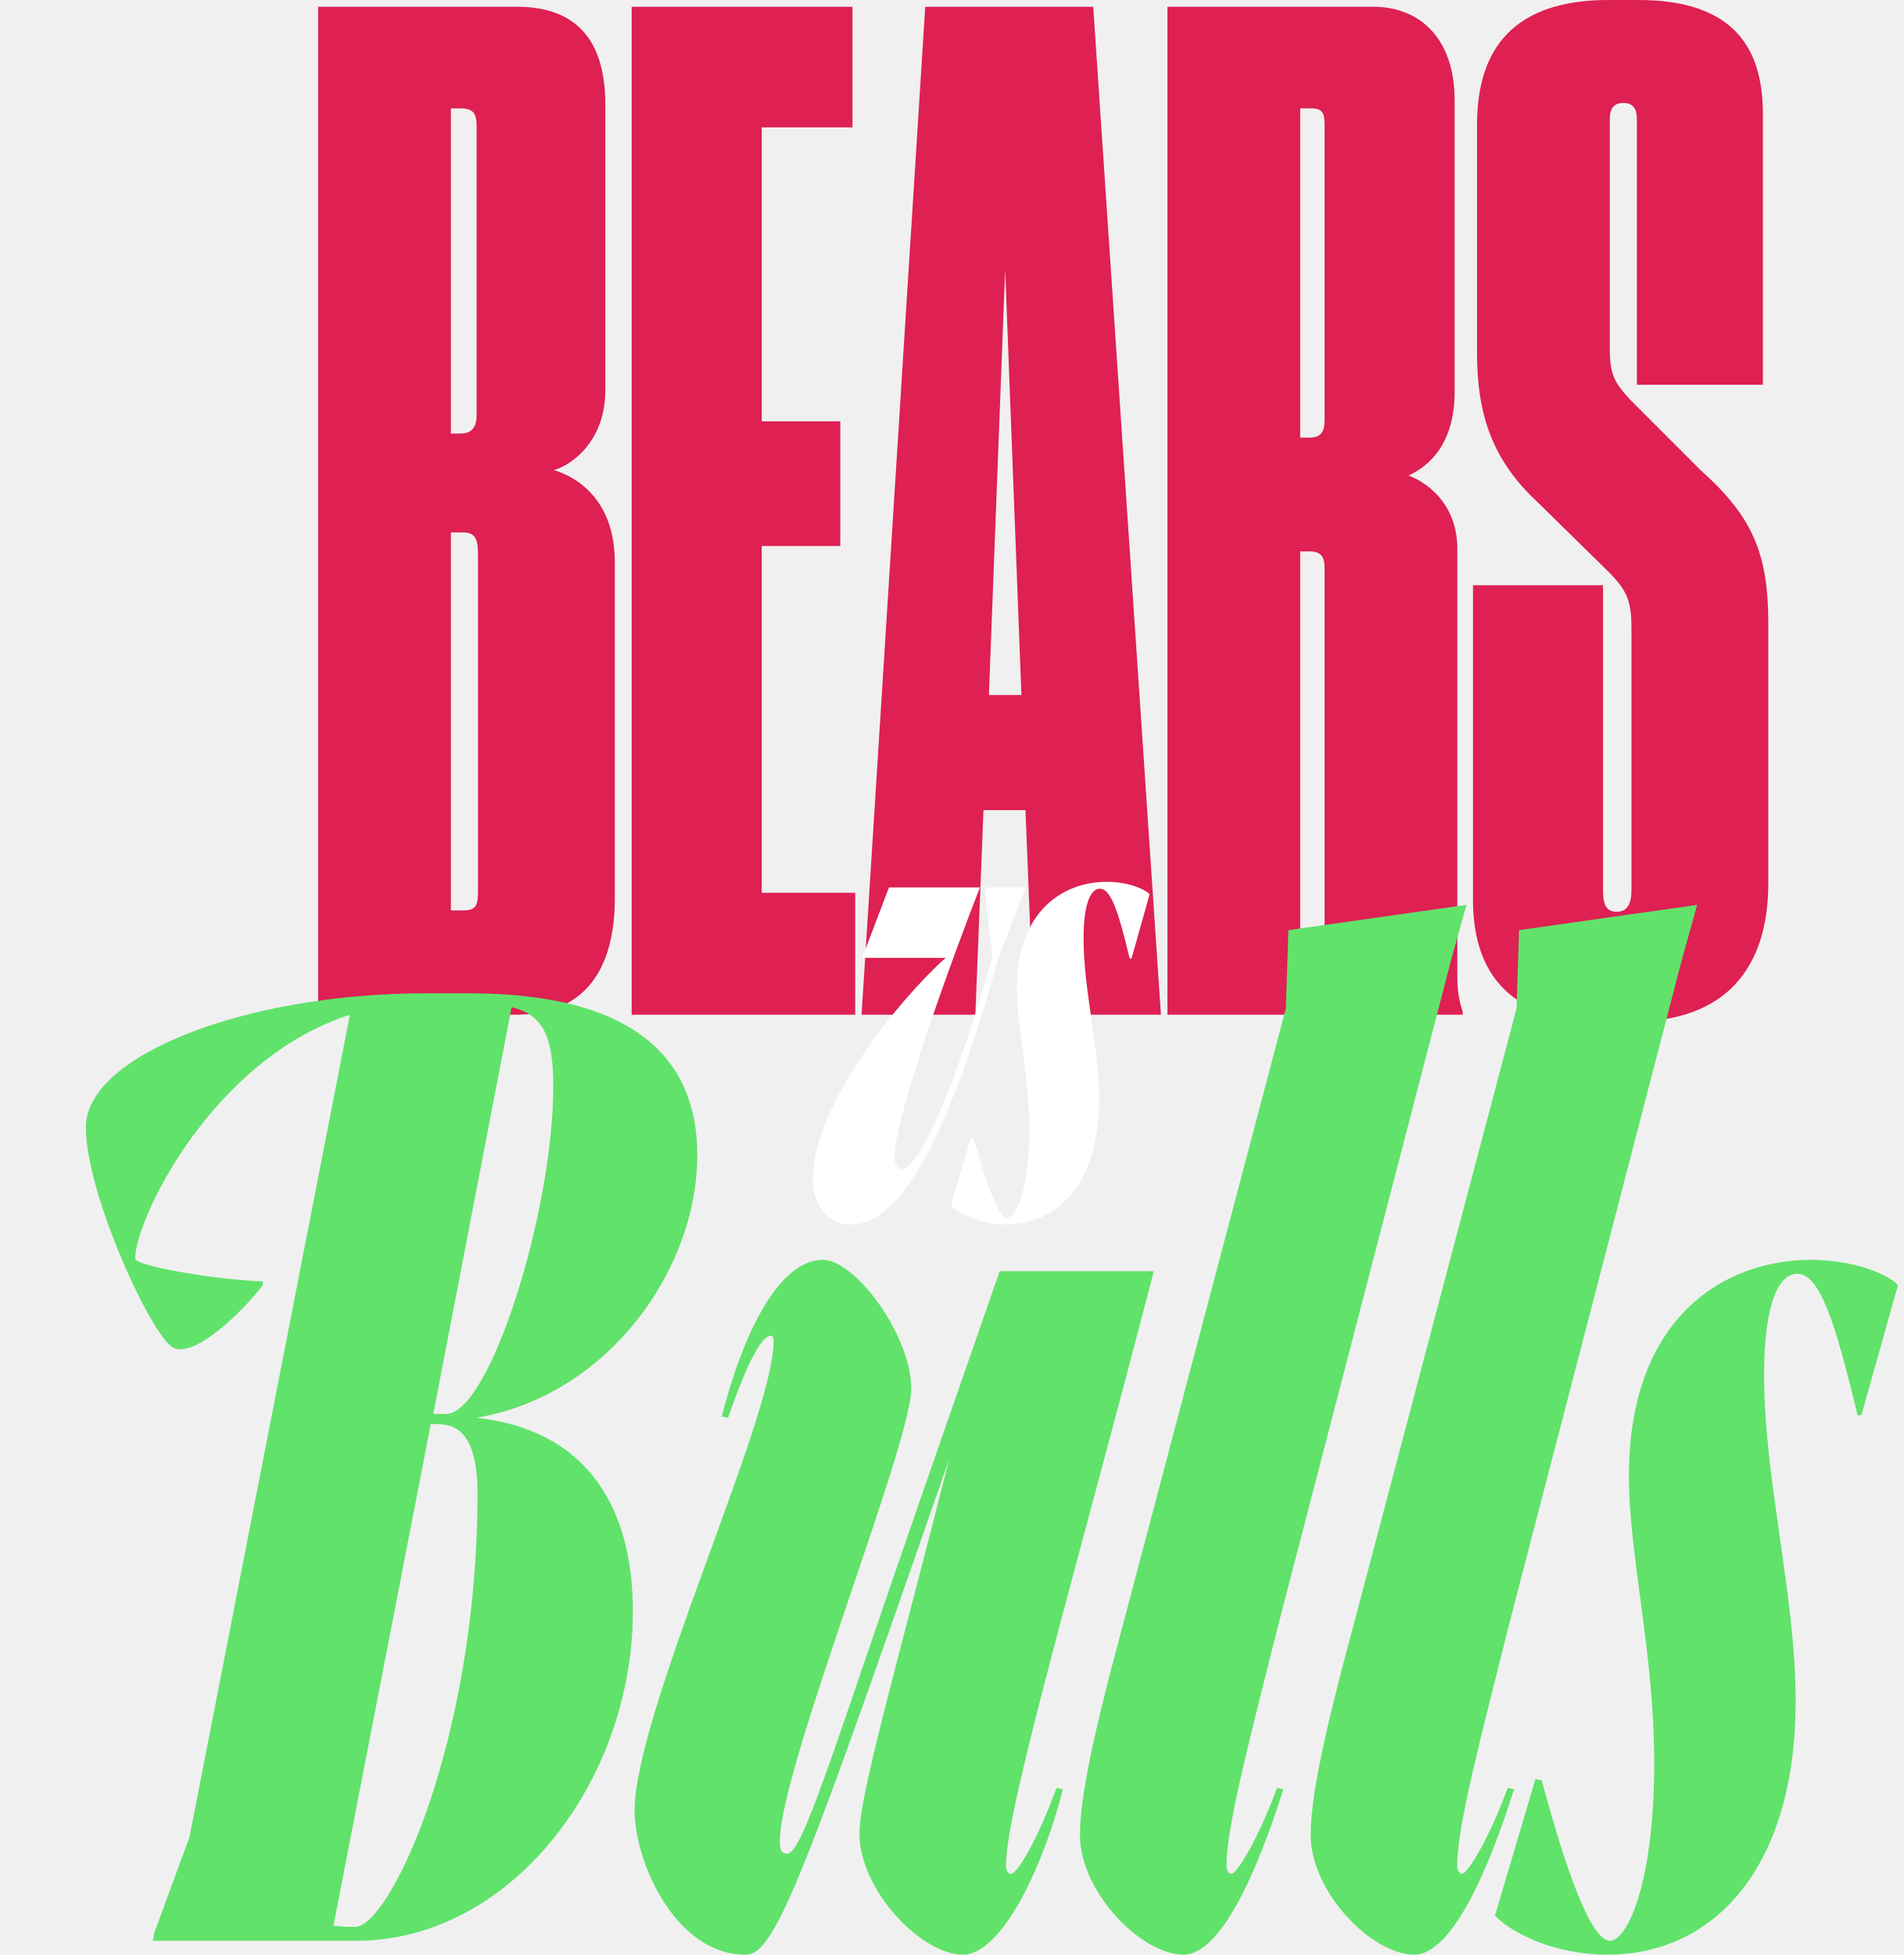
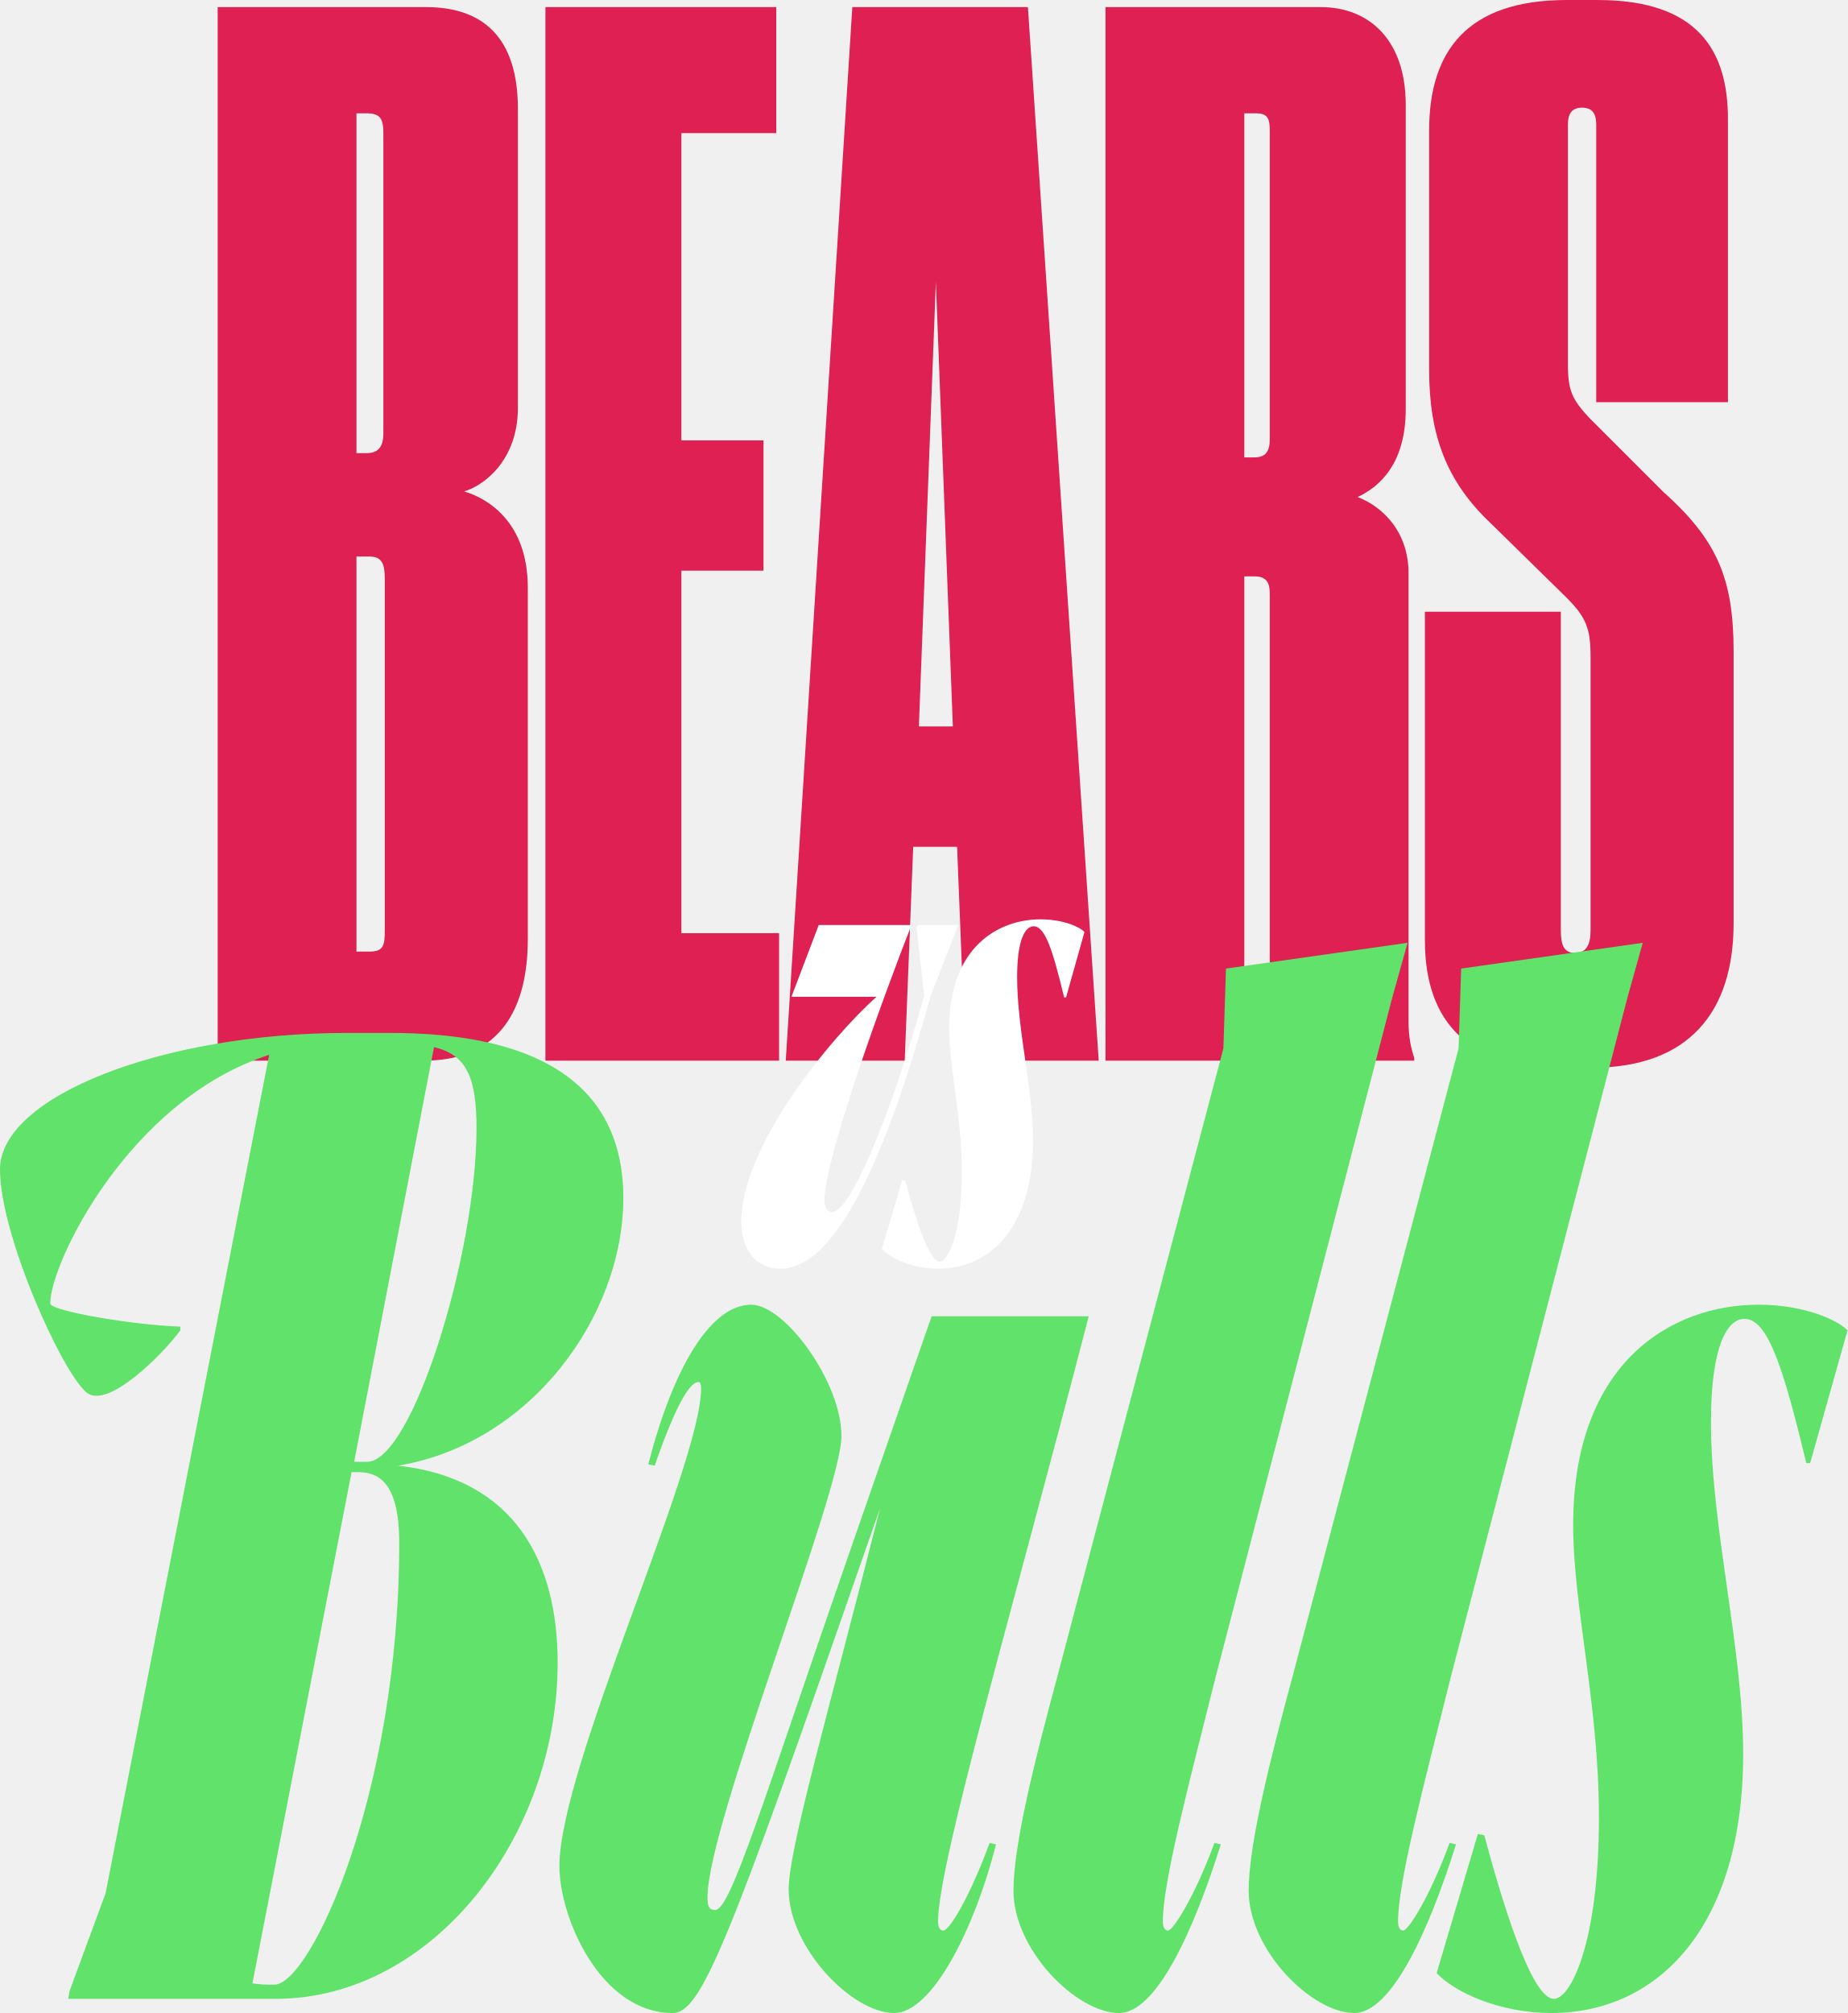
- <svg xmlns="http://www.w3.org/2000/svg" width="333" height="342" viewBox="0 0 333 342" fill="none">
-   <path d="M55.659 177.513V1.185H90.498C99.978 1.185 105.903 6.162 105.903 18.249V68.256C105.903 77.025 100.215 81.291 96.897 82.239C100.926 83.424 107.562 87.453 107.562 98.355V157.131C107.562 170.403 101.637 177.513 90.261 177.513H55.659ZM80.544 18.96H78.885V75.84H80.544C82.44 75.84 83.388 74.892 83.388 72.522V22.278C83.388 19.908 82.914 18.96 80.544 18.96ZM81.018 93.141H78.885V159.264H81.018C83.388 159.264 83.625 158.316 83.625 155.709V96.933C83.625 94.326 83.151 93.141 81.018 93.141ZM110.512 1.185H149.143V22.278H133.264V73.707H147.01V95.511H133.264V156.183H149.617V177.513H110.512V1.185ZM178.699 121.581L175.855 47.163L173.011 121.581H178.699ZM180.832 177.513L179.41 141.726H172.063L170.641 177.513H150.733L161.872 1.185H191.26L203.11 177.513H180.832ZM227.473 18.96V76.551H229.132C231.028 76.551 231.739 75.603 231.739 73.47V22.041C231.739 19.908 231.502 18.96 229.369 18.96H227.473ZM227.473 96.459V177.513H204.247V1.185H240.271C248.329 1.185 254.491 6.636 254.491 17.538V68.493C254.491 77.736 249.988 81.528 246.433 83.187C250.225 84.609 254.965 88.638 254.965 95.985V171.114C254.965 173.721 255.439 175.617 255.913 177.039V177.513H233.398C232.45 176.565 231.739 174.432 231.739 171.825V99.54C231.739 97.881 231.502 96.459 229.132 96.459H227.473ZM280.452 178.698C265.284 178.698 257.7 171.351 257.7 157.368V102.384H280.452V155.709C280.452 158.079 280.926 159.501 282.822 159.501C284.718 159.501 285.429 158.079 285.429 155.709V109.968C285.429 105.228 284.718 103.332 281.4 100.014L268.839 87.69C261.255 80.58 258.411 72.759 258.411 61.857V21.804C258.411 8.532 264.81 -0 281.4 -0H286.614C303.441 -0 308.418 8.532 308.418 19.908V67.308H286.377V20.856C286.377 18.96 285.666 18.012 284.007 18.012C282.348 18.012 281.637 18.96 281.637 20.856V60.909C281.637 65.412 282.348 66.834 285.192 69.915L297.516 82.239C306.522 90.297 309.366 96.696 309.366 109.02V154.524C309.366 169.455 301.782 178.698 285.666 178.698H280.452Z" fill="#DE2053" />
-   <path d="M26.741 339.513L26.962 338.187L33.15 321.391L61.217 177.52C37.128 185.255 23.647 213.322 23.647 220.173C23.647 221.499 38.233 223.93 45.968 224.151V224.814C42.874 229.013 33.371 238.516 29.835 235.422C25.636 231.886 15.028 208.46 15.028 197.189C15.028 184.592 43.095 173.763 74.477 173.763H81.991C114.478 173.763 121.992 188.128 121.992 202.051C121.992 222.383 106.08 244.262 83.317 248.019C103.428 250.229 110.721 264.594 110.721 281.832C110.721 311.667 89.284 339.513 62.322 339.513H26.741ZM96.798 190.117C96.798 181.277 95.03 177.52 89.505 176.194L75.803 247.356H78.013C85.748 247.356 96.798 211.775 96.798 190.117ZM76.245 249.124H75.361L58.344 336.861C59.891 337.082 60.996 337.082 62.101 337.082C68.289 337.082 83.538 304.374 83.538 261.279C83.538 250.008 79.339 249.124 76.245 249.124ZM111.023 316.75C111.023 299.733 135.333 248.019 135.333 234.759C135.333 233.875 135.112 233.654 134.891 233.654C133.786 233.654 131.576 235.864 127.377 248.019L126.272 247.798C130.471 231.444 136.88 220.394 143.952 220.394C149.698 220.394 159.422 233.654 159.422 242.936C159.422 252.66 136.438 309.457 136.438 322.054C136.438 323.601 136.659 324.264 137.764 324.264C140.416 324.264 145.941 305.7 160.748 263.047L174.892 222.383H201.854C188.594 273.655 175.997 316.308 175.997 326.253C175.997 327.358 176.439 327.8 176.881 327.8C177.986 327.8 181.522 321.833 184.837 312.772L185.942 312.993C182.185 327.8 174.892 341.944 168.483 341.944C161.19 341.944 150.361 330.673 150.361 320.728C150.361 313.877 156.991 291.114 166.052 255.312L162.958 264.152C139.974 330.231 135.333 341.944 130.471 341.944C118.095 341.944 111.023 325.59 111.023 316.75ZM214.575 326.253C214.575 327.358 215.017 327.8 215.459 327.8C216.343 327.8 220.1 321.833 223.415 312.772L224.52 312.993C219.879 327.8 213.47 341.944 207.061 341.944C199.768 341.944 188.939 331.115 188.939 320.949C188.939 312.993 192.696 298.186 196.453 284.263L224.962 176.415L225.404 162.713L256.565 158.293L253.913 167.796L223.636 284.263C218.995 302.827 214.575 319.402 214.575 326.253ZM254.934 326.253C254.934 327.358 255.376 327.8 255.818 327.8C256.702 327.8 260.459 321.833 263.774 312.772L264.879 312.993C260.238 327.8 253.829 341.944 247.42 341.944C240.127 341.944 229.298 331.115 229.298 320.949C229.298 312.993 233.055 298.186 236.812 284.263L265.321 176.415L265.763 162.713L296.924 158.293L294.272 167.796L263.995 284.263C259.354 302.827 254.934 319.402 254.934 326.253ZM281.226 341.944C272.386 341.944 264.651 338.408 261.557 335.093L268.629 311.225L269.734 311.446C273.933 327.137 278.353 339.513 281.668 339.513C284.541 339.513 289.403 330.01 289.403 308.352C289.403 288.904 284.983 272.329 284.983 258.185C284.983 230.339 301.779 220.394 316.807 220.394C324.984 220.394 330.73 223.267 332.056 224.814L325.647 247.577H324.984C321.006 231.002 318.354 222.825 314.376 222.825C311.503 222.825 308.63 227.245 308.63 240.505C308.63 258.848 314.155 279.18 314.155 297.523C314.155 327.137 299.569 341.944 281.226 341.944Z" fill="#61E26B" />
-   <path d="M150.841 167.56L155.528 155.243H171.442C166.864 166.906 156.509 195.137 156.509 202.549C156.509 203.857 157.163 204.511 157.817 204.511C160.869 204.511 167.736 188.597 173.622 167.342L172.314 155.679L172.641 155.243H179.399L179.29 155.679L174.712 167.451C164.575 204.293 155.855 214.212 148.988 214.212C144.628 214.212 142.23 210.833 142.23 206.146C142.23 193.284 157.49 174.645 165.447 167.56H150.841ZM176.056 214.212C171.696 214.212 167.881 212.468 166.355 210.833L169.843 199.061L170.388 199.17C172.459 206.909 174.639 213.013 176.274 213.013C177.691 213.013 180.089 208.326 180.089 197.644C180.089 188.052 177.909 179.877 177.909 172.901C177.909 159.167 186.193 154.262 193.605 154.262C197.638 154.262 200.472 155.679 201.126 156.442L197.965 167.669H197.638C195.676 159.494 194.368 155.461 192.406 155.461C190.989 155.461 189.572 157.641 189.572 164.181C189.572 173.228 192.297 183.256 192.297 192.303C192.297 206.909 185.103 214.212 176.056 214.212Z" fill="white" />
+ <svg xmlns="http://www.w3.org/2000/svg" viewBox="35.13 140.99 317.03 345.44" fill="none" preserveAspectRatio="xMidYMid meet" width="100%" height="100%">
+   <path d="M72.484 323V142.208H108.205C117.925 142.208 124 147.311 124 159.704V210.977C124 219.968 118.168 224.342 114.766 225.314C118.897 226.529 125.701 230.66 125.701 241.838V302.102C125.701 315.71 119.626 323 107.962 323H72.484ZM97.999 160.433H96.298V218.753H97.999C99.943 218.753 100.915 217.781 100.915 215.351V163.835C100.915 161.405 100.429 160.433 97.999 160.433ZM98.485 236.492H96.298V304.289H98.485C100.915 304.289 101.158 303.317 101.158 300.644V240.38C101.158 237.707 100.672 236.492 98.485 236.492ZM128.725 142.208H168.334V163.835H152.053V216.566H166.147V238.922H152.053V301.13H168.82V323H128.725V142.208ZM198.639 265.652L195.723 189.35L192.807 265.652H198.639ZM200.826 323L199.368 286.307H191.835L190.377 323H169.965L181.386 142.208H211.518L223.668 323H200.826ZM248.648 160.433V219.482H250.349C252.293 219.482 253.022 218.51 253.022 216.323V163.592C253.022 161.405 252.779 160.433 250.592 160.433H248.648ZM248.648 239.894V323H224.834V142.208H261.77C270.032 142.208 276.35 147.797 276.35 158.975V211.22C276.35 220.697 271.733 224.585 268.088 226.286C271.976 227.744 276.836 231.875 276.836 239.408V316.439C276.836 319.112 277.322 321.056 277.808 322.514V323H254.723C253.751 322.028 253.022 319.841 253.022 317.168V243.053C253.022 241.352 252.779 239.894 250.349 239.894H248.648ZM302.968 324.215C287.416 324.215 279.64 316.682 279.64 302.345V245.969H302.968V300.644C302.968 303.074 303.454 304.532 305.398 304.532C307.342 304.532 308.071 303.074 308.071 300.644V253.745C308.071 248.885 307.342 246.941 303.94 243.539L291.061 230.903C283.285 223.613 280.369 215.594 280.369 204.416V163.349C280.369 149.741 286.93 140.993 303.94 140.993H309.286C326.539 140.993 331.642 149.741 331.642 161.405V210.005H309.043V162.377C309.043 160.433 308.314 159.461 306.613 159.461C304.912 159.461 304.183 160.433 304.183 162.377V203.444C304.183 208.061 304.912 209.519 307.828 212.678L320.464 225.314C329.698 233.576 332.614 240.137 332.614 252.773V299.429C332.614 314.738 324.838 324.215 308.314 324.215H302.968Z" fill="#DE2053" />
+   <path d="M46.842 484L47.063 482.674L53.251 465.878L81.318 322.007C57.229 329.742 43.748 357.809 43.748 364.66C43.748 365.986 58.334 368.417 66.069 368.638V369.301C62.975 373.5 53.472 383.003 49.936 379.909C45.737 376.373 35.129 352.947 35.129 341.676C35.129 329.079 63.196 318.25 94.578 318.25H102.092C134.579 318.25 142.093 332.615 142.093 346.538C142.093 366.87 126.181 388.749 103.418 392.506C123.529 394.716 130.822 409.081 130.822 426.319C130.822 456.154 109.385 484 82.423 484H46.842ZM116.899 334.604C116.899 325.764 115.131 322.007 109.606 320.681L95.904 391.843H98.114C105.849 391.843 116.899 356.262 116.899 334.604ZM96.346 393.611H95.462L78.445 481.348C79.992 481.569 81.097 481.569 82.202 481.569C88.39 481.569 103.639 448.861 103.639 405.766C103.639 394.495 99.44 393.611 96.346 393.611ZM131.124 461.237C131.124 444.22 155.434 392.506 155.434 379.246C155.434 378.362 155.213 378.141 154.992 378.141C153.887 378.141 151.677 380.351 147.478 392.506L146.373 392.285C150.572 375.931 156.981 364.881 164.053 364.881C169.799 364.881 179.523 378.141 179.523 387.423C179.523 397.147 156.539 453.944 156.539 466.541C156.539 468.088 156.76 468.751 157.865 468.751C160.517 468.751 166.042 450.187 180.849 407.534L194.993 366.87H221.955C208.695 418.142 196.098 460.795 196.098 470.74C196.098 471.845 196.54 472.287 196.982 472.287C198.087 472.287 201.623 466.32 204.938 457.259L206.043 457.48C202.286 472.287 194.993 486.431 188.584 486.431C181.291 486.431 170.462 475.16 170.462 465.215C170.462 458.364 177.092 435.601 186.153 399.799L183.059 408.639C160.075 474.718 155.434 486.431 150.572 486.431C138.196 486.431 131.124 470.077 131.124 461.237ZM234.676 470.74C234.676 471.845 235.118 472.287 235.56 472.287C236.444 472.287 240.201 466.32 243.516 457.259L244.621 457.48C239.98 472.287 233.571 486.431 227.162 486.431C219.869 486.431 209.04 475.602 209.04 465.436C209.04 457.48 212.797 442.673 216.554 428.75L245.063 320.902L245.505 307.2L276.666 302.78L274.014 312.283L243.737 428.75C239.096 447.314 234.676 463.889 234.676 470.74ZM275.034 470.74C275.034 471.845 275.476 472.287 275.918 472.287C276.802 472.287 280.559 466.32 283.874 457.259L284.979 457.48C280.338 472.287 273.929 486.431 267.52 486.431C260.227 486.431 249.398 475.602 249.398 465.436C249.398 457.48 253.155 442.673 256.912 428.75L285.421 320.902L285.863 307.2L317.024 302.78L314.372 312.283L284.095 428.75C279.454 447.314 275.034 463.889 275.034 470.74ZM301.327 486.431C292.487 486.431 284.752 482.895 281.658 479.58L288.73 455.712L289.835 455.933C294.034 471.624 298.454 484 301.769 484C304.642 484 309.504 474.497 309.504 452.839C309.504 433.391 305.084 416.816 305.084 402.672C305.084 374.826 321.88 364.881 336.908 364.881C345.085 364.881 350.831 367.754 352.157 369.301L345.748 392.064H345.085C341.107 375.489 338.455 367.312 334.477 367.312C331.604 367.312 328.731 371.732 328.731 384.992C328.731 403.335 334.256 423.667 334.256 442.01C334.256 471.624 319.67 486.431 301.327 486.431Z" fill="#61E26B" />
+   <path d="M170.938 312.047L175.625 299.73H191.539C186.961 311.393 176.606 339.624 176.606 347.036C176.606 348.344 177.26 348.998 177.914 348.998C180.966 348.998 187.833 333.084 193.719 311.829L192.411 300.166L192.738 299.73H199.496L199.387 300.166L194.809 311.938C184.672 348.78 175.952 358.699 169.085 358.699C164.725 358.699 162.327 355.32 162.327 350.633C162.327 337.771 177.587 319.132 185.544 312.047H170.938ZM196.152 358.699C191.792 358.699 187.977 356.955 186.451 355.32L189.939 343.548L190.484 343.657C192.555 351.396 194.735 357.5 196.37 357.5C197.787 357.5 200.185 352.813 200.185 342.131C200.185 332.539 198.005 324.364 198.005 317.388C198.005 303.654 206.289 298.749 213.701 298.749C217.734 298.749 220.568 300.166 221.222 300.929L218.061 312.156H217.734C215.772 303.981 214.464 299.948 212.502 299.948C211.085 299.948 209.668 302.128 209.668 308.668C209.668 317.715 212.393 327.743 212.393 336.79C212.393 351.396 205.199 358.699 196.152 358.699Z" fill="white" />
</svg>
